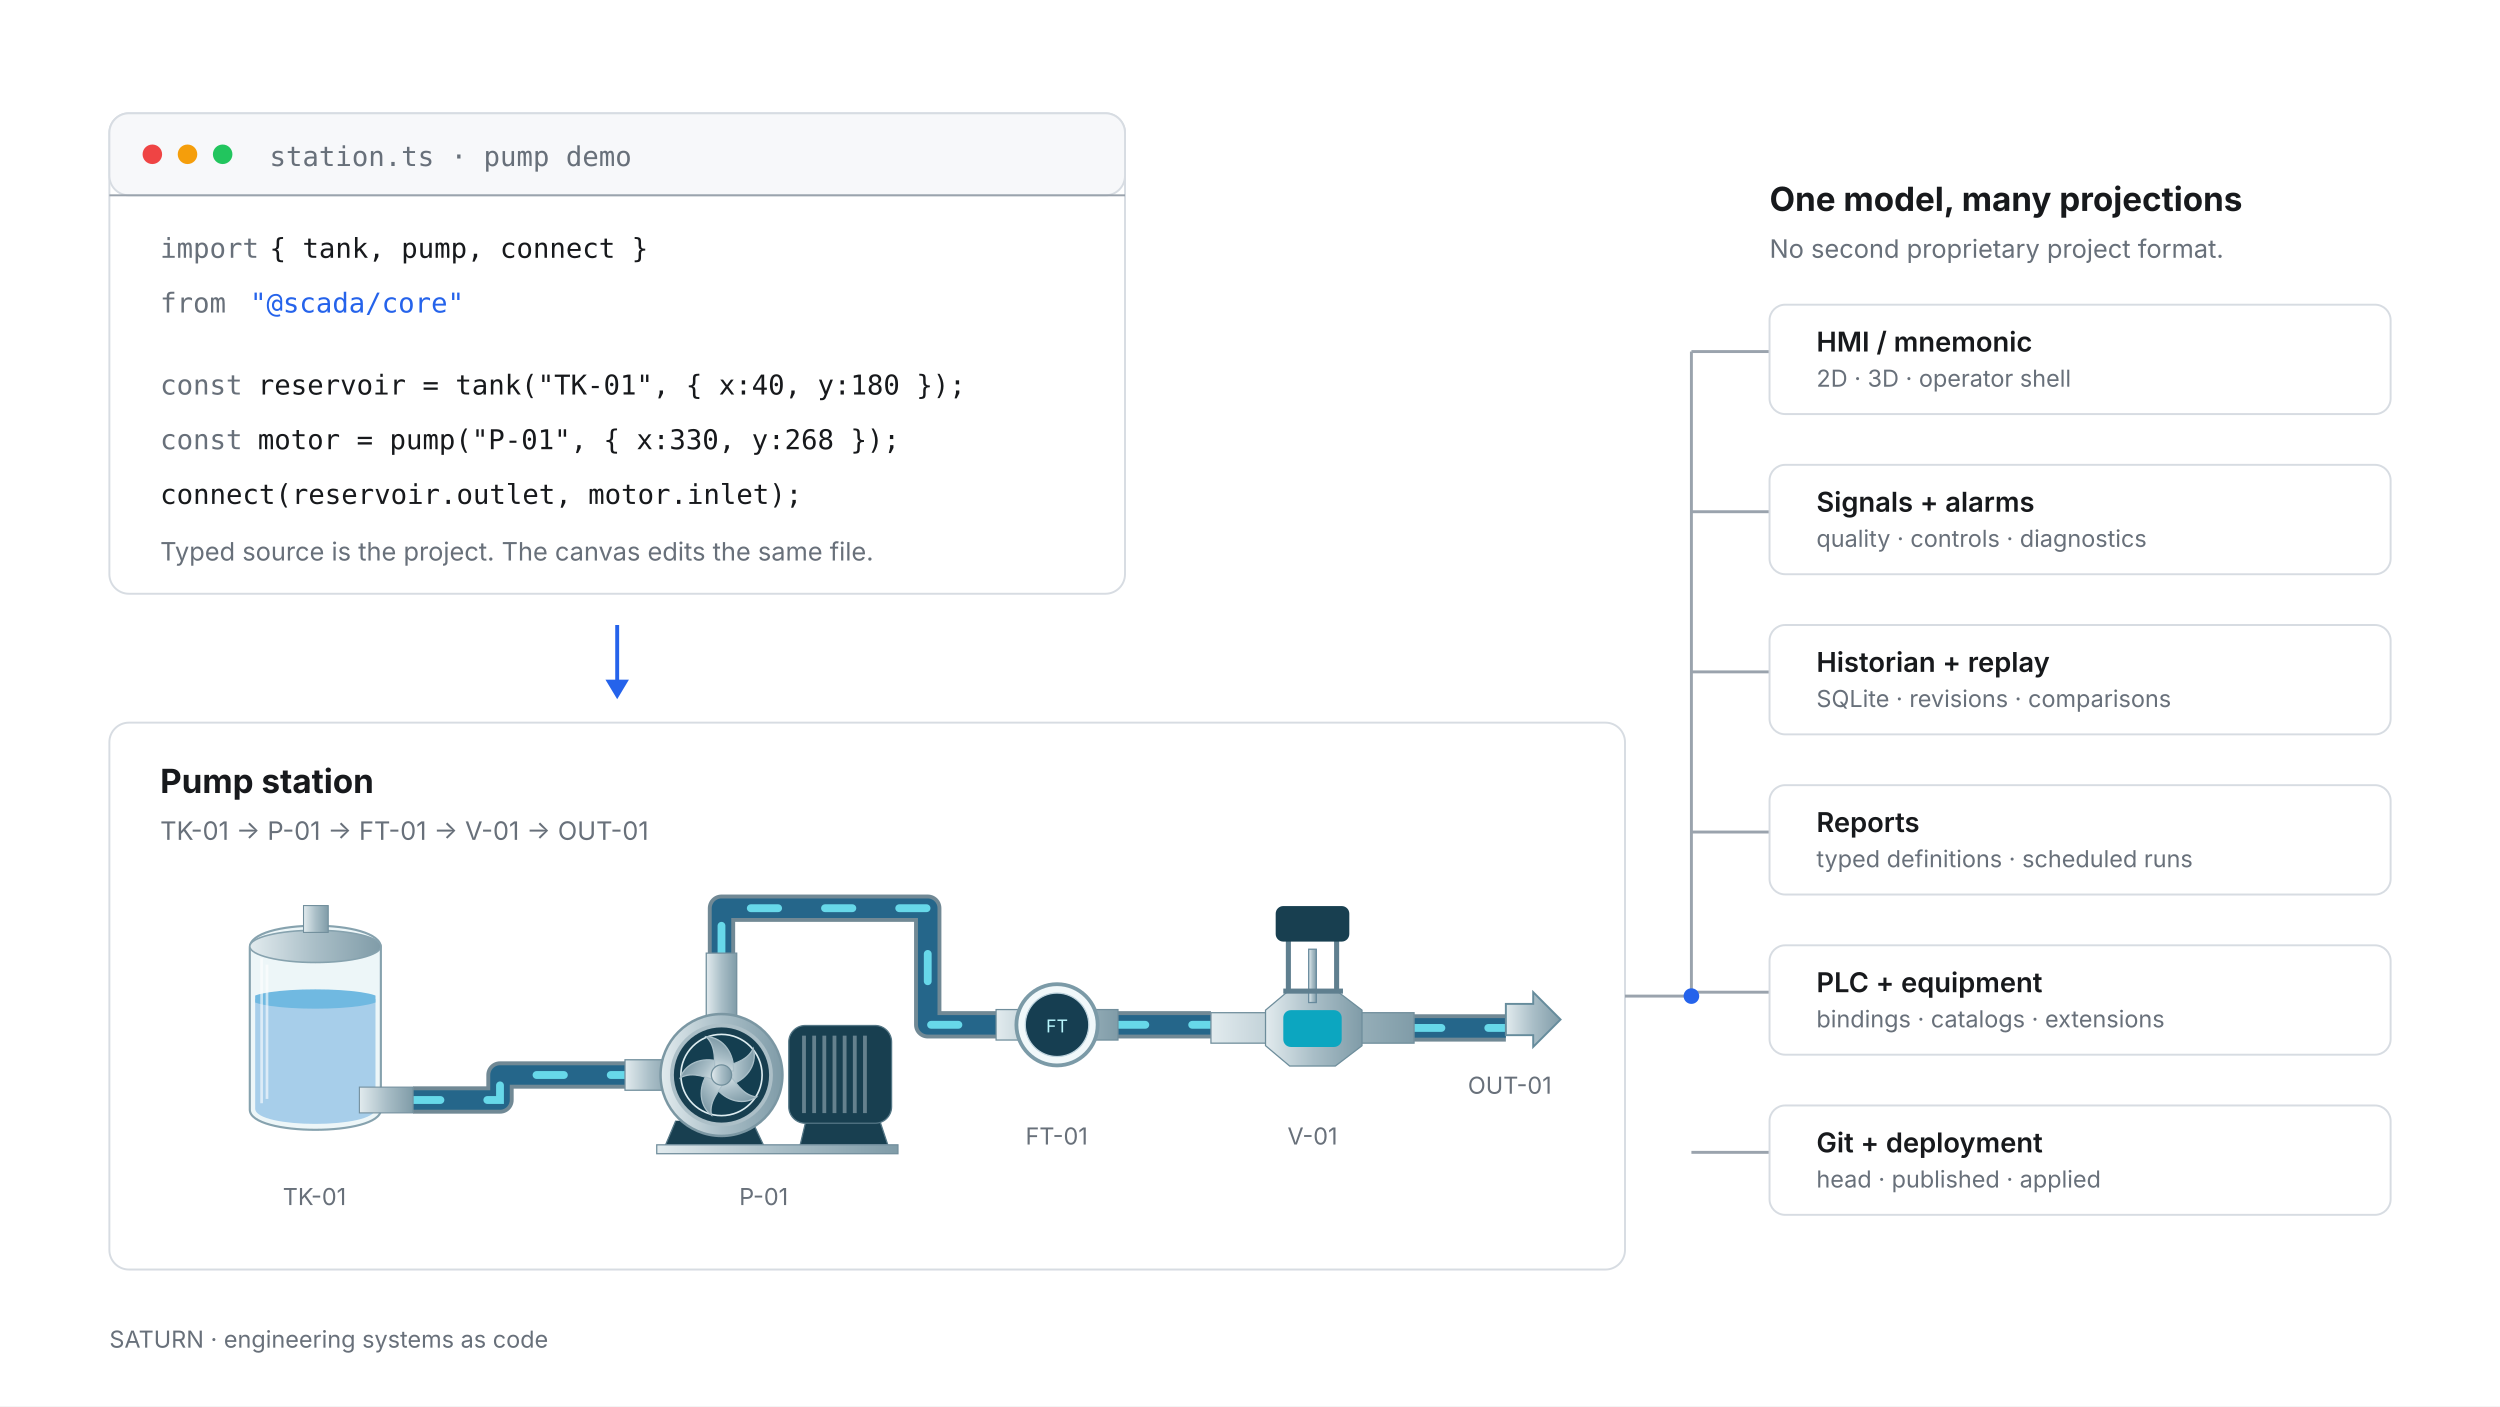
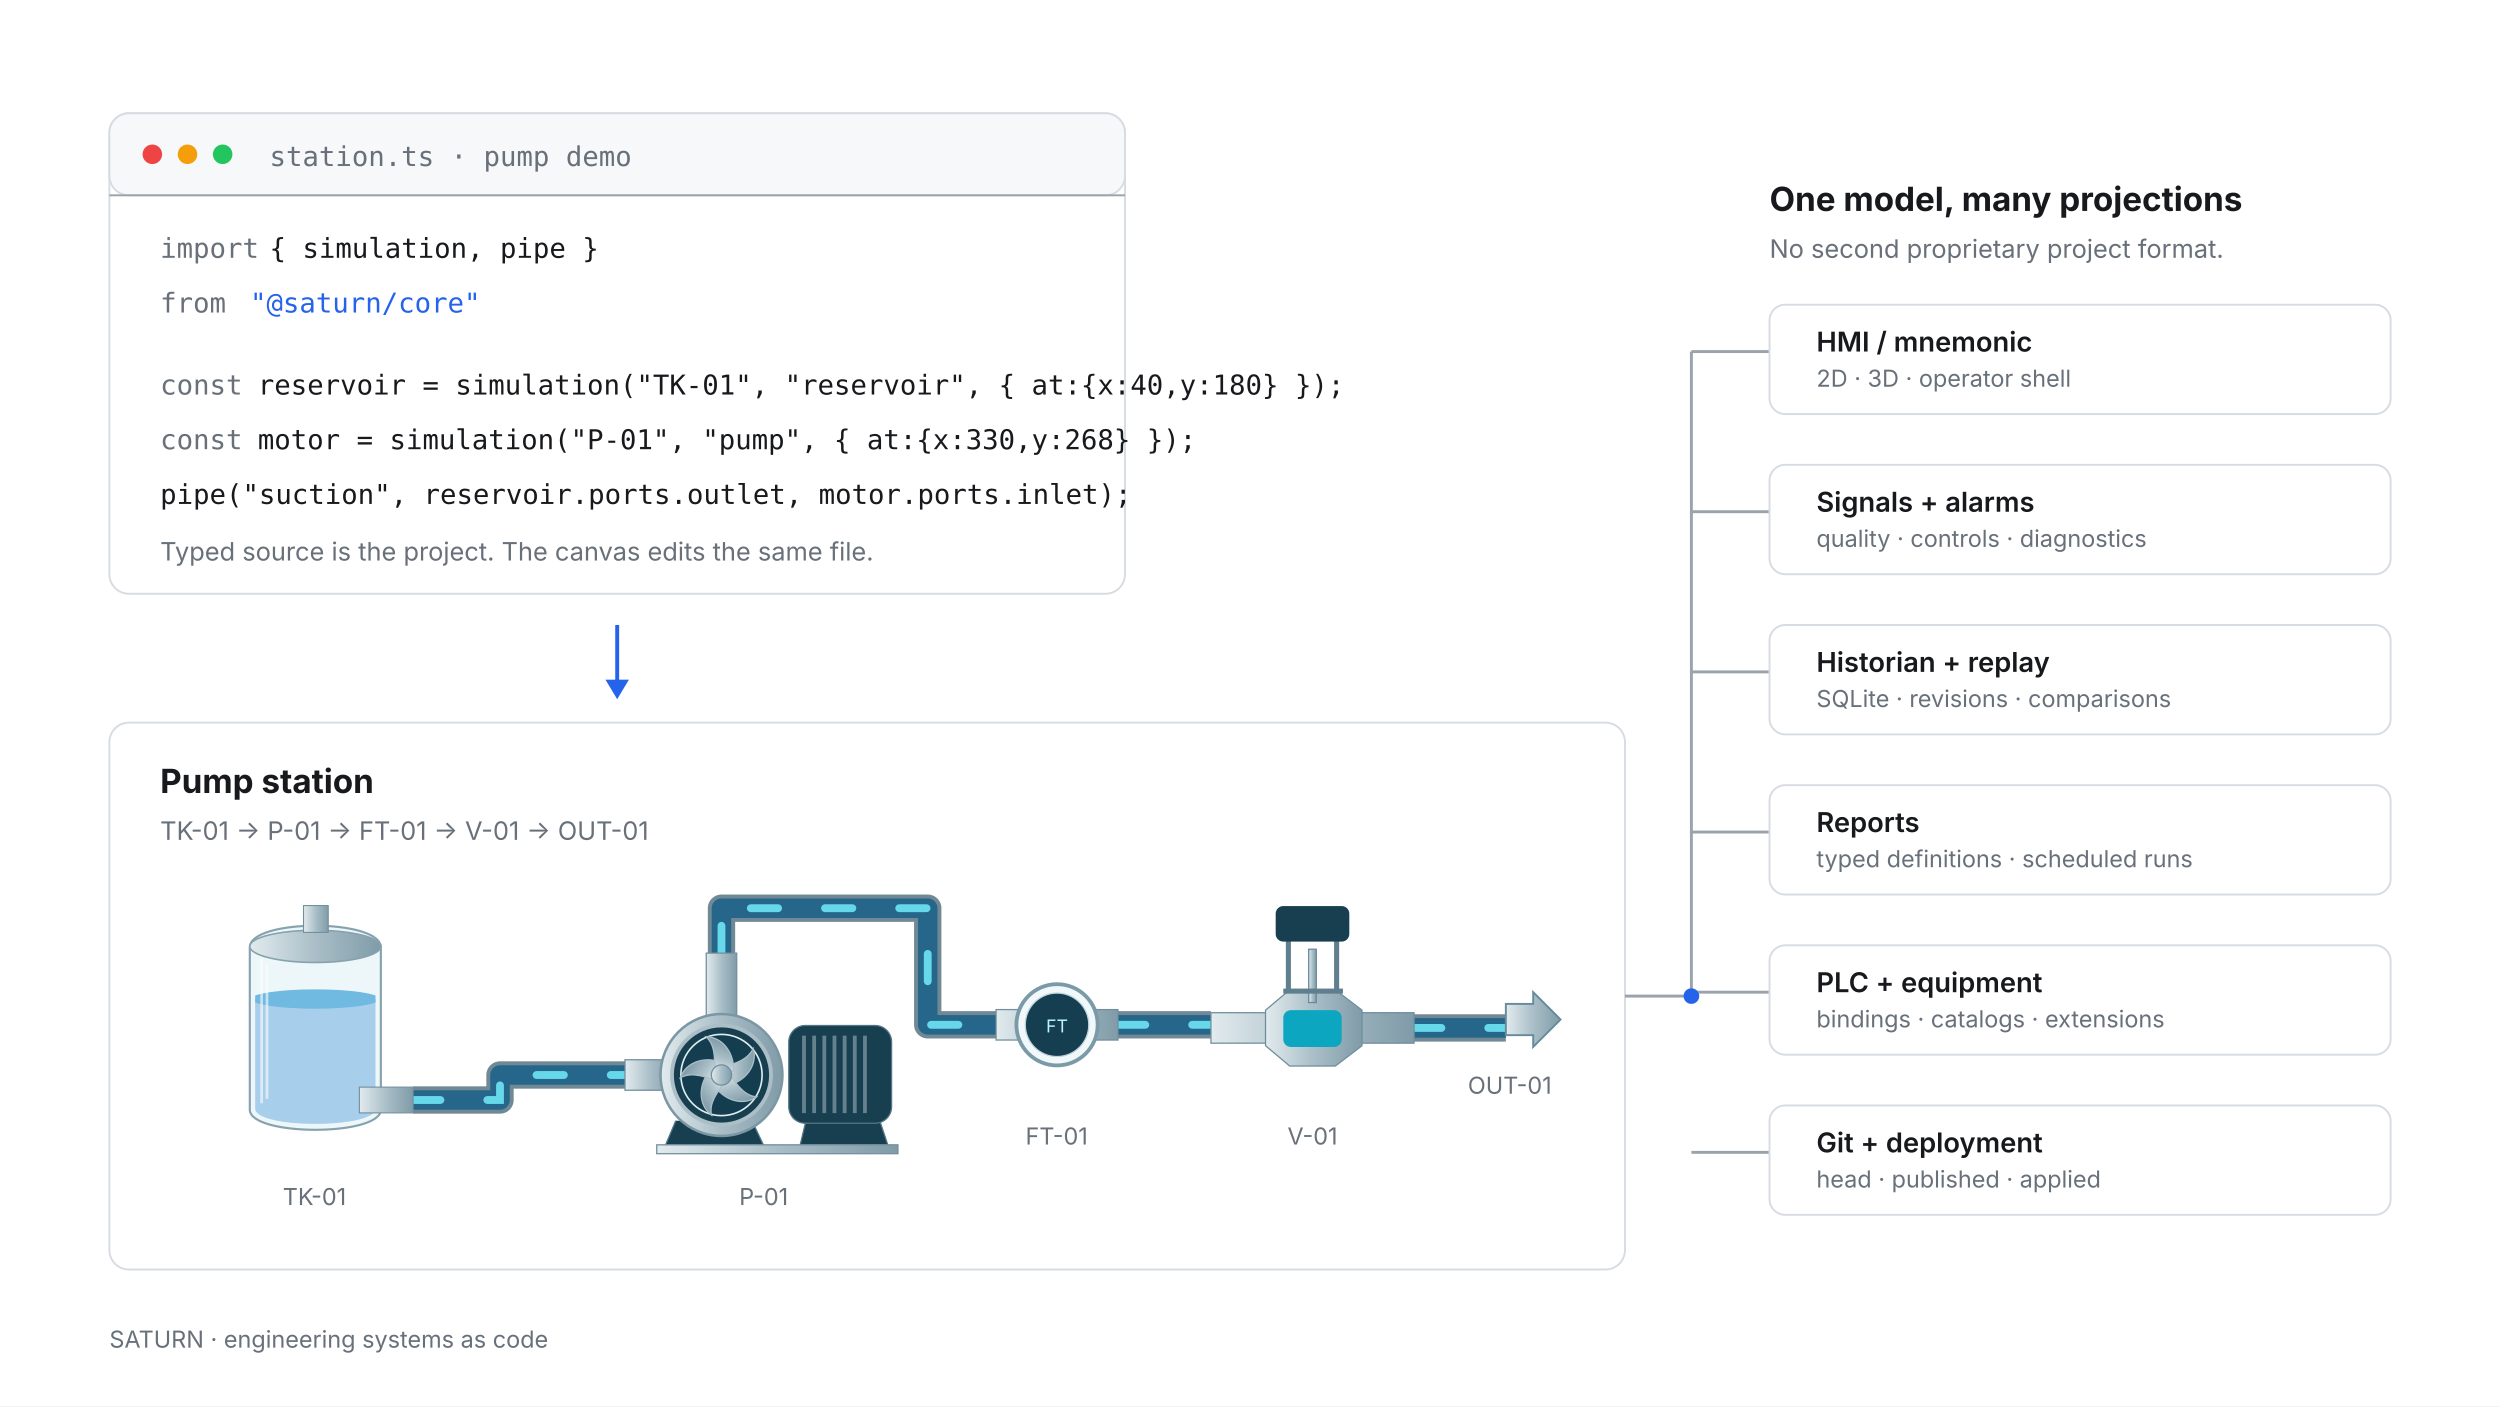
<svg xmlns="http://www.w3.org/2000/svg" width="1280" height="720" viewBox="0 0 1280 720" role="img" aria-labelledby="title desc">
  <style>
    :root { color-scheme: light dark; }
    .bg { fill: #ffffff; }
    .panel { fill: #ffffff; stroke: #d7dce2; }
    .soft { fill: #f7f8fa; stroke: #d7dce2; }
    .ink { fill: #17191c; }
    .muted { fill: #68707a; }
    .line { stroke: #9aa3ad; }
    .accent { fill: #2563eb; }
    .accent-line { stroke: #2563eb; }
    .water { fill: #dbeafe; stroke: #2563eb; }
    .ok { fill: #18864b; }
    .warn { fill: #d97706; }
    .flow { fill: none; stroke: #67d8e9; stroke-width: 4; stroke-linecap: round; stroke-dasharray: 14 24; animation: current 1.7s linear infinite; }
    .rotor { transform-box: fill-box; transform-origin: center; animation: rotate 2.2s linear infinite; }
    .level { transform-box: fill-box; transform-origin: center bottom; animation: water-level 5s ease-in-out infinite alternate; }
    @keyframes current { to { stroke-dashoffset: -38; } }
    @keyframes rotate { to { transform: rotate(360deg); } }
    @keyframes water-level { to { transform: scaleY(.76); } }
    @media (prefers-reduced-motion: reduce) { .flow, .rotor, .level { animation: none; } }
    text { font-family: ui-sans-serif, -apple-system, BlinkMacSystemFont, "Segoe UI", sans-serif; }
    .mono { font-family: ui-monospace, SFMono-Regular, Menlo, Monaco, Consolas, monospace; }
    @media (prefers-color-scheme: dark) {
      .bg { fill: #0d0f12; }
      .panel { fill: #111419; stroke: #2d333b; }
      .soft { fill: #15191f; stroke: #2d333b; }
      .ink { fill: #f3f5f7; }
      .muted { fill: #9aa4af; }
      .line { stroke: #4d5661; }
      .water { fill: #10294f; stroke: #60a5fa; }
      .accent { fill: #60a5fa; }
      .accent-line { stroke: #60a5fa; }
      .ok { fill: #3fb950; }
      .warn { fill: #e3b341; }
    }
  </style>
  <rect class="bg" width="1280" height="720" />
  <rect class="panel" x="56" y="58" width="520" height="246" rx="10" />
  <rect class="soft" x="56" y="58" width="520" height="42" rx="10" />
  <line class="line" x1="56" y1="100" x2="576" y2="100" stroke-width="1" />
  <circle cx="78" cy="79" r="5" fill="#ef4444" />
  <circle cx="96" cy="79" r="5" fill="#f59e0b" />
  <circle cx="114" cy="79" r="5" fill="#22c55e" />
  <text class="muted mono" x="138" y="85" font-size="14">station.ts · pump demo</text>
  <text class="muted mono" x="82" y="132" font-size="14">import</text>
-   <text class="ink mono" x="138" y="132" font-size="14">{ tank, pump, connect }</text>
+   <text class="ink mono" x="138" y="132" font-size="14">{ simulation, pipe }</text>
  <text class="muted mono" x="82" y="160" font-size="14">from</text>
-   <text class="accent mono" x="128" y="160" font-size="14">"@scada/core"</text>
+   <text class="accent mono" x="128" y="160" font-size="14">"@saturn/core"</text>
  <text class="muted mono" x="82" y="202" font-size="14">const</text>
-   <text class="ink mono" x="132" y="202" font-size="14">reservoir = tank("TK-01", { x:40, y:180 });</text>
+   <text class="ink mono" x="132" y="202" font-size="14">reservoir = simulation("TK-01", "reservoir", { at:{x:40,y:180} });</text>
  <text class="muted mono" x="82" y="230" font-size="14">const</text>
-   <text class="ink mono" x="132" y="230" font-size="14">motor = pump("P-01", { x:330, y:268 });</text>
-   <text class="ink mono" x="82" y="258" font-size="14">connect(reservoir.outlet, motor.inlet);</text>
+   <text class="ink mono" x="132" y="230" font-size="14">motor = simulation("P-01", "pump", { at:{x:330,y:268} });</text>
+   <text class="ink mono" x="82" y="258" font-size="14">pipe("suction", reservoir.ports.outlet, motor.ports.inlet);</text>
  <text class="muted" x="82" y="287" font-size="13">Typed source is the project. The canvas edits the same file.</text>
  <path class="accent-line" d="M316 320 V350" fill="none" stroke-width="2" />
  <path class="accent" d="M310 348 L316 358 L322 348 Z" />
  <rect class="panel" x="56" y="370" width="776" height="280" rx="10" />
  <text class="ink" x="82" y="406" font-size="17" font-weight="650">Pump station</text>
  <text class="muted" x="82" y="430" font-size="13">TK-01 → P-01 → FT-01 → V-01 → OUT-01</text>
  <defs>
    <linearGradient id="steel" x2="1" y2="0">
      <stop stop-color="#e2ebee" />
      <stop offset=".5" stop-color="#a9bec7" />
      <stop offset="1" stop-color="#809ca8" />
    </linearGradient>
    <clipPath id="tank-water">
      <path d="M23 45C23 24 135 24 135 45V192C135 211 23 211 23 192Z" />
    </clipPath>
  </defs>
  <g fill="none" stroke="#718995" stroke-width="14" stroke-linejoin="round">
    <path d="M211.5 563.2H256V550.4H320" />
    <path d="M369.4 488V465H475V524.7H510" />
    <path d="M572.4 524.7H620" />
    <path d="M724 526.3H771" />
  </g>
  <g fill="none" stroke="#25668a" stroke-width="10" stroke-linejoin="round">
    <path d="M211.5 563.2H256V550.4H320" />
    <path d="M369.4 488V465H475V524.7H510" />
    <path d="M572.4 524.7H620" />
    <path d="M724 526.3H771" />
  </g>
  <g class="flow">
    <path d="M211.5 563.2H256V550.4H320" />
    <path d="M369.4 488V465H475V524.7H510" />
    <path d="M572.4 524.7H620" />
    <path d="M724 526.3H771" />
  </g>
  <g transform="translate(118 462) scale(.55)">
    <path d="M18 42C18 15 140 15 140 42V193C140 218 18 218 18 193Z" fill="#e4f2f5" fill-opacity=".65" stroke="#86a2ae" stroke-width="2" />
    <g clip-path="url(#tank-water)">
      <g class="level">
        <rect x="20" y="90" width="120" height="125" fill="#9bc7e8" opacity=".85" />
        <ellipse cx="79" cy="90" rx="60" ry="9" fill="#70b9e1" />
      </g>
    </g>
    <path d="M29 52V187M34 58V183" fill="none" stroke="#fff" stroke-width="2.5" opacity=".6" />
    <ellipse cx="79" cy="41" rx="61" ry="15" fill="url(#steel)" stroke="#86a2ae" stroke-width="1.5" />
    <rect x="68" y="3" width="23" height="25" fill="url(#steel)" stroke="#718e9c" />
    <rect x="120" y="172" width="50" height="24" fill="url(#steel)" stroke="#718e9c" />
  </g>
  <g transform="translate(320 488) scale(.65)">
    <path d="M40 132 32 151H109L100 132M143 130 138 151H207L200 130" fill="#183f50" stroke="#547685" />
    <rect x="25" y="151" width="190" height="7" fill="url(#steel)" stroke="#718e9c" />
    <rect x="0" y="84" width="40" height="24" fill="url(#steel)" stroke="#718e9c" />
    <rect x="64" y="0" width="24" height="57" fill="url(#steel)" stroke="#718e9c" />
    <rect x="129" y="57" width="81" height="77" rx="13" fill="#183f50" stroke="#547685" />
    <path d="M141 65V126m8-61v61m8-61v61m8-61v61m8-61v61m8-61v61m8-61v61" stroke="#65818e" stroke-width="3" />
    <circle cx="76" cy="96" r="48" fill="url(#steel)" stroke="#7b97a3" stroke-width="2" />
    <circle cx="76" cy="96" r="39" fill="#183f50" stroke="#acbfc7" stroke-width="3" />
    <circle cx="76" cy="96" r="32" fill="#143e50" stroke="#deedf1" stroke-width="1.3" />
    <g class="rotor" fill="url(#steel)" stroke="#abc0c9">
      <path d="M76 91C83 87 96 86 101 75C105 89 94 101 82 104Z" />
      <path d="M76 91C83 87 96 86 101 75C105 89 94 101 82 104Z" transform="rotate(72 76 96)" />
      <path d="M76 91C83 87 96 86 101 75C105 89 94 101 82 104Z" transform="rotate(144 76 96)" />
      <path d="M76 91C83 87 96 86 101 75C105 89 94 101 82 104Z" transform="rotate(216 76 96)" />
      <path d="M76 91C83 87 96 86 101 75C105 89 94 101 82 104Z" transform="rotate(288 76 96)" />
    </g>
    <circle cx="76" cy="96" r="8" fill="url(#steel)" stroke="#718f9c" />
  </g>
  <g transform="translate(510 500) scale(.65)">
    <rect y="26" width="96" height="24" fill="url(#steel)" stroke="#718e9c" />
    <circle cx="48" cy="38" r="32" fill="#f1f8fa" stroke="#7b9aa7" stroke-width="3" />
    <circle cx="48" cy="38" r="25" fill="#163e51" stroke="#bed3dd" />
    <text x="48" y="44" fill="#b9f6fd" font-family="monospace" font-size="14" text-anchor="middle">FT</text>
  </g>
  <g transform="translate(620 460) scale(.65)">
    <rect y="90" width="160" height="24" fill="url(#steel)" stroke="#718e9c" />
    <path d="M43 88 62 72H98L119 88V116L98 132H62L43 116Z" fill="url(#steel)" stroke="#6d8d9b" />
    <rect x="57" y="88" width="46" height="29" rx="6" fill="#0ca6c0" />
    <rect x="77" y="40" width="6" height="42" fill="url(#steel)" stroke="#66899c" />
    <path d="M61 73V31H99V73M57 73H104" fill="none" stroke="#5f7f8f" stroke-width="4" />
    <rect x="51" y="6" width="58" height="28" rx="6" fill="#183f50" />
  </g>
  <path d="M771 514H785V508L799 522 785 536V530H771Z" fill="url(#steel)" stroke="#668c9c" />
  <g class="muted mono" font-size="12" text-anchor="middle">
    <text x="161" y="617">TK-01</text>
    <text x="391" y="617">P-01</text>
    <text x="541" y="586">FT-01</text>
    <text x="672" y="586">V-01</text>
    <text x="773" y="560">OUT-01</text>
  </g>
  <path class="line" d="M832 510 H866 M866 510 V180 M866 180 H906 M866 262 H906 M866 344 H906 M866 426 H906 M866 508 H906 M866 590 H906" fill="none" stroke-width="1.5" />
  <circle class="accent" cx="866" cy="510" r="4" />
  <text class="ink" x="906" y="108" font-size="17" font-weight="650">One model, many projections</text>
  <text class="muted" x="906" y="132" font-size="13">No second proprietary project format.</text>
  <g>
    <rect class="panel" x="906" y="156" width="318" height="56" rx="8" />
    <text class="ink" x="930" y="180" font-size="14" font-weight="600">HMI / mnemonic</text>
    <text class="muted" x="930" y="198" font-size="12">2D · 3D · operator shell</text>
  </g>
  <g>
    <rect class="panel" x="906" y="238" width="318" height="56" rx="8" />
    <text class="ink" x="930" y="262" font-size="14" font-weight="600">Signals + alarms</text>
    <text class="muted" x="930" y="280" font-size="12">quality · controls · diagnostics</text>
  </g>
  <g>
    <rect class="panel" x="906" y="320" width="318" height="56" rx="8" />
    <text class="ink" x="930" y="344" font-size="14" font-weight="600">Historian + replay</text>
    <text class="muted" x="930" y="362" font-size="12">SQLite · revisions · comparisons</text>
  </g>
  <g>
    <rect class="panel" x="906" y="402" width="318" height="56" rx="8" />
    <text class="ink" x="930" y="426" font-size="14" font-weight="600">Reports</text>
    <text class="muted" x="930" y="444" font-size="12">typed definitions · scheduled runs</text>
  </g>
  <g>
    <rect class="panel" x="906" y="484" width="318" height="56" rx="8" />
    <text class="ink" x="930" y="508" font-size="14" font-weight="600">PLC + equipment</text>
    <text class="muted" x="930" y="526" font-size="12">bindings · catalogs · extensions</text>
  </g>
  <g>
    <rect class="panel" x="906" y="566" width="318" height="56" rx="8" />
    <text class="ink" x="930" y="590" font-size="14" font-weight="600">Git + deployment</text>
    <text class="muted" x="930" y="608" font-size="12">head · published · applied</text>
  </g>
  <text class="muted" x="56" y="690" font-size="12">SATURN · engineering systems as code</text>
</svg>
